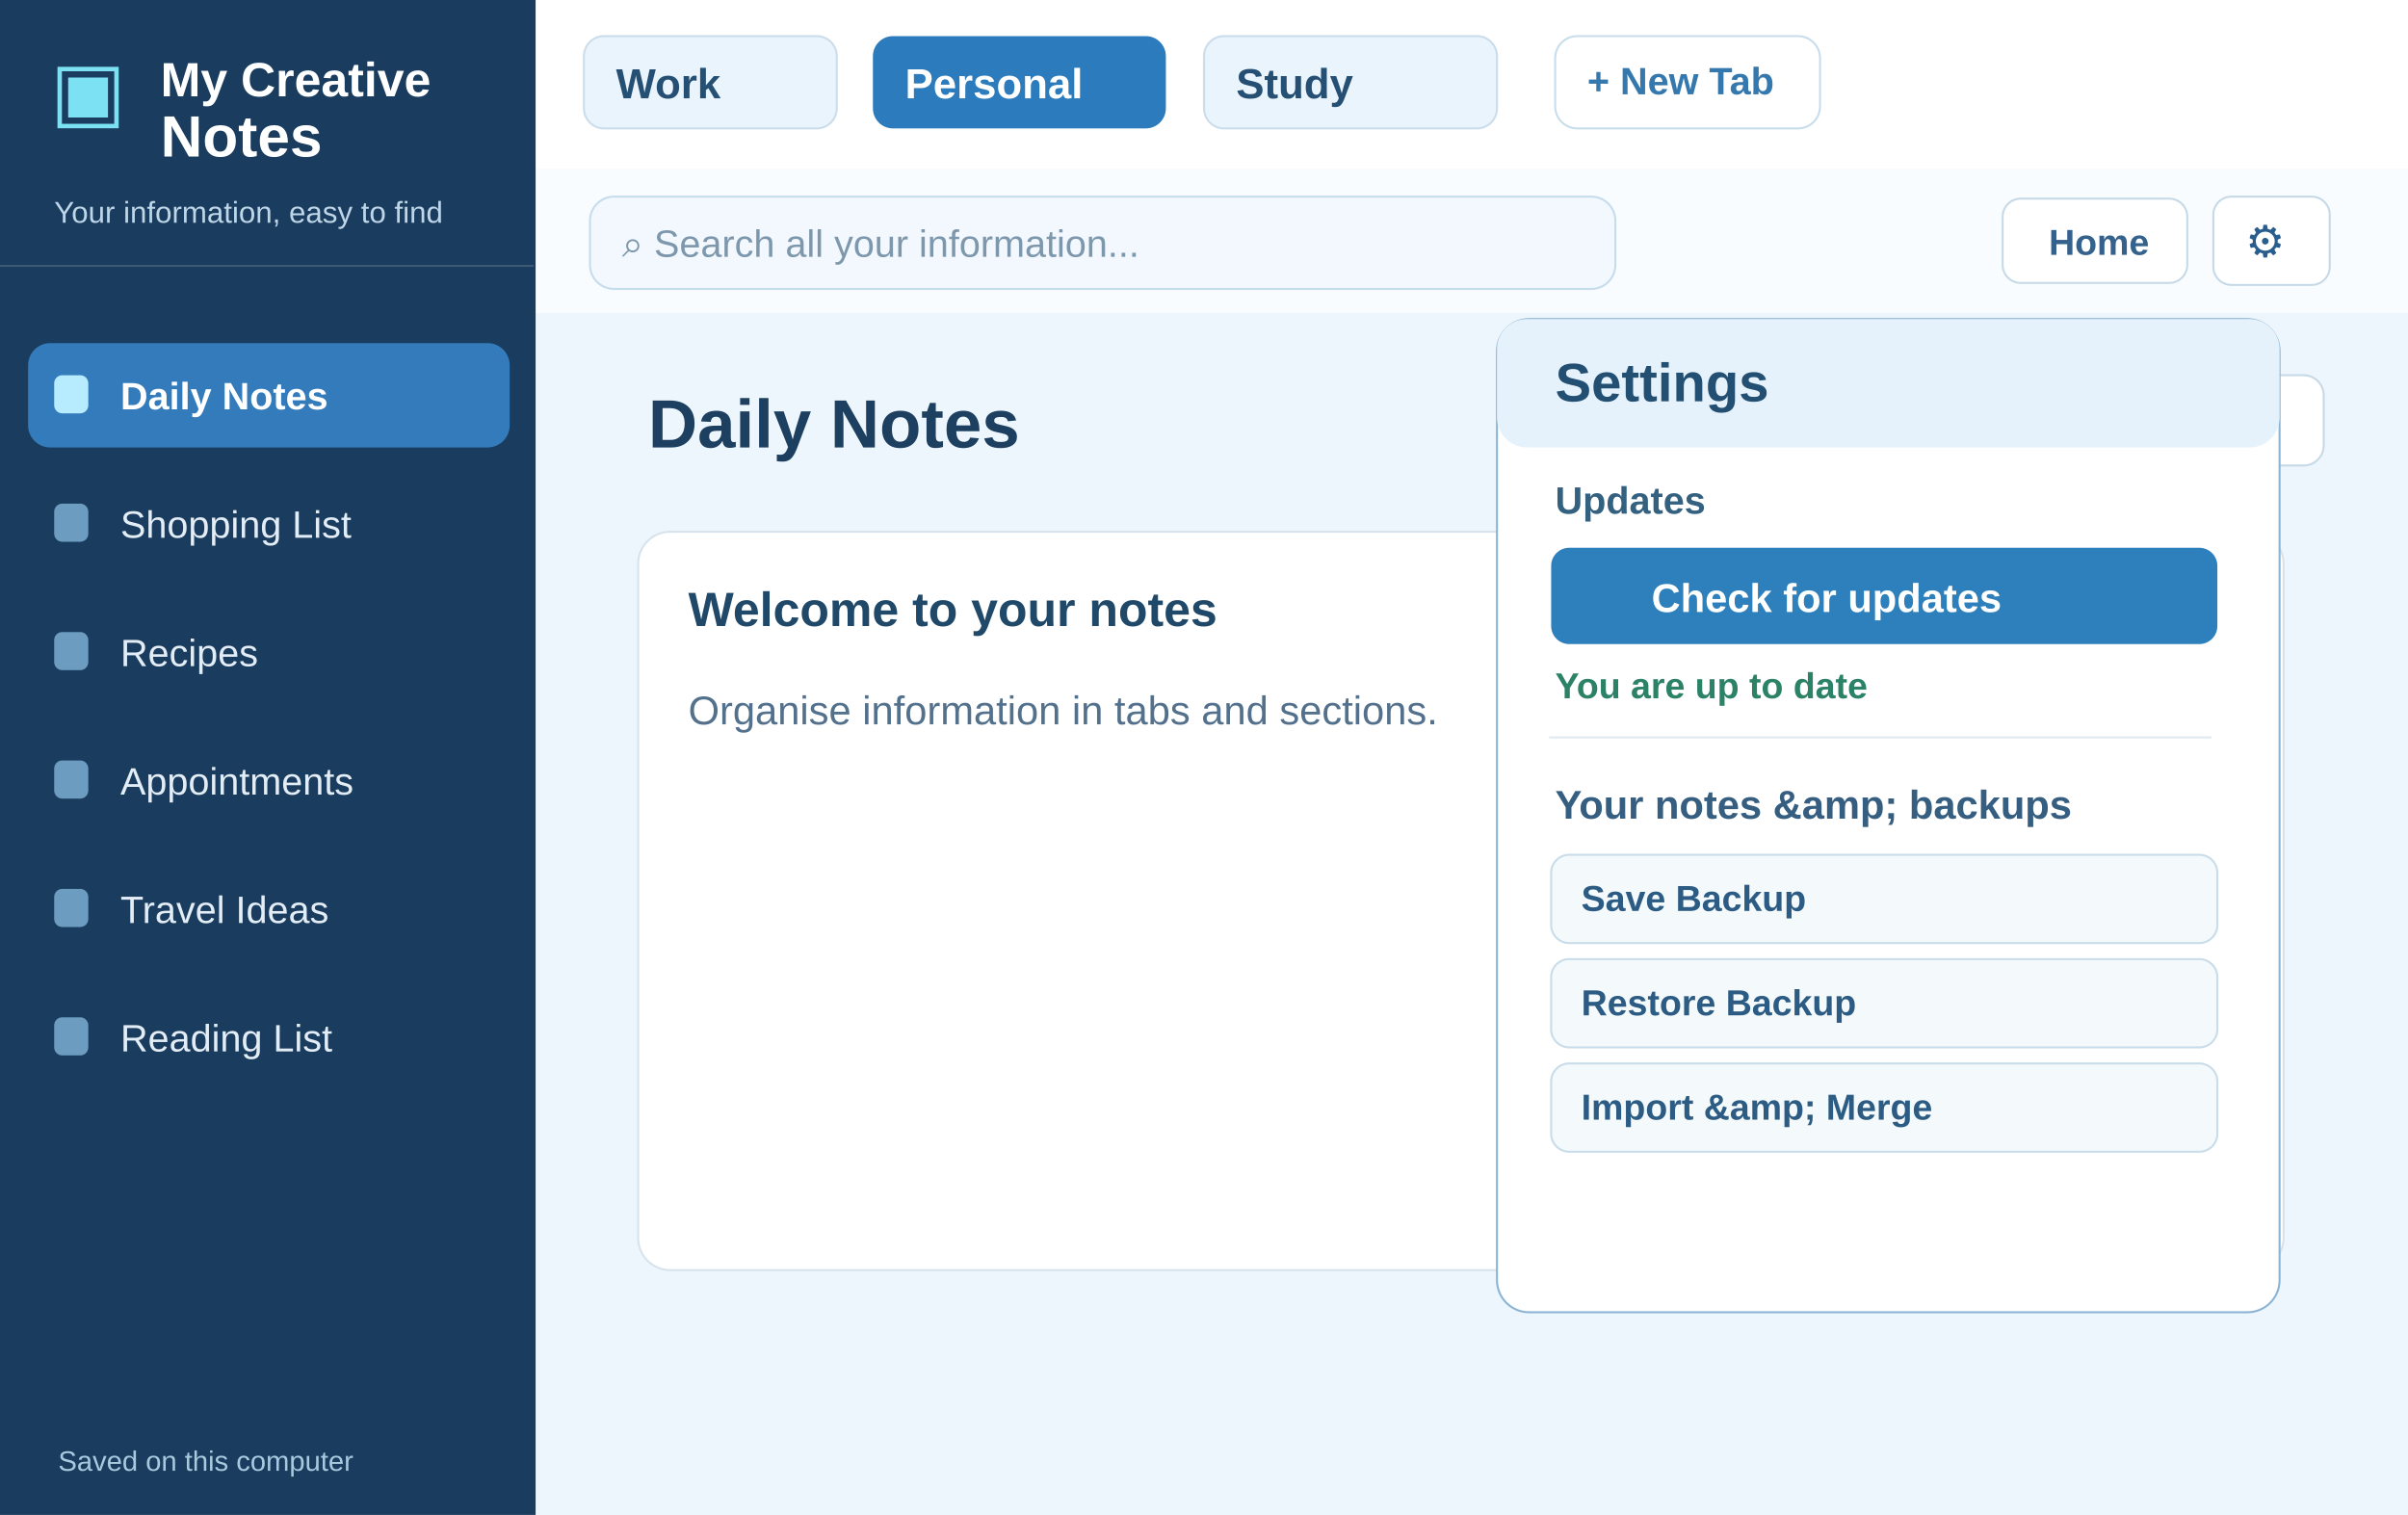
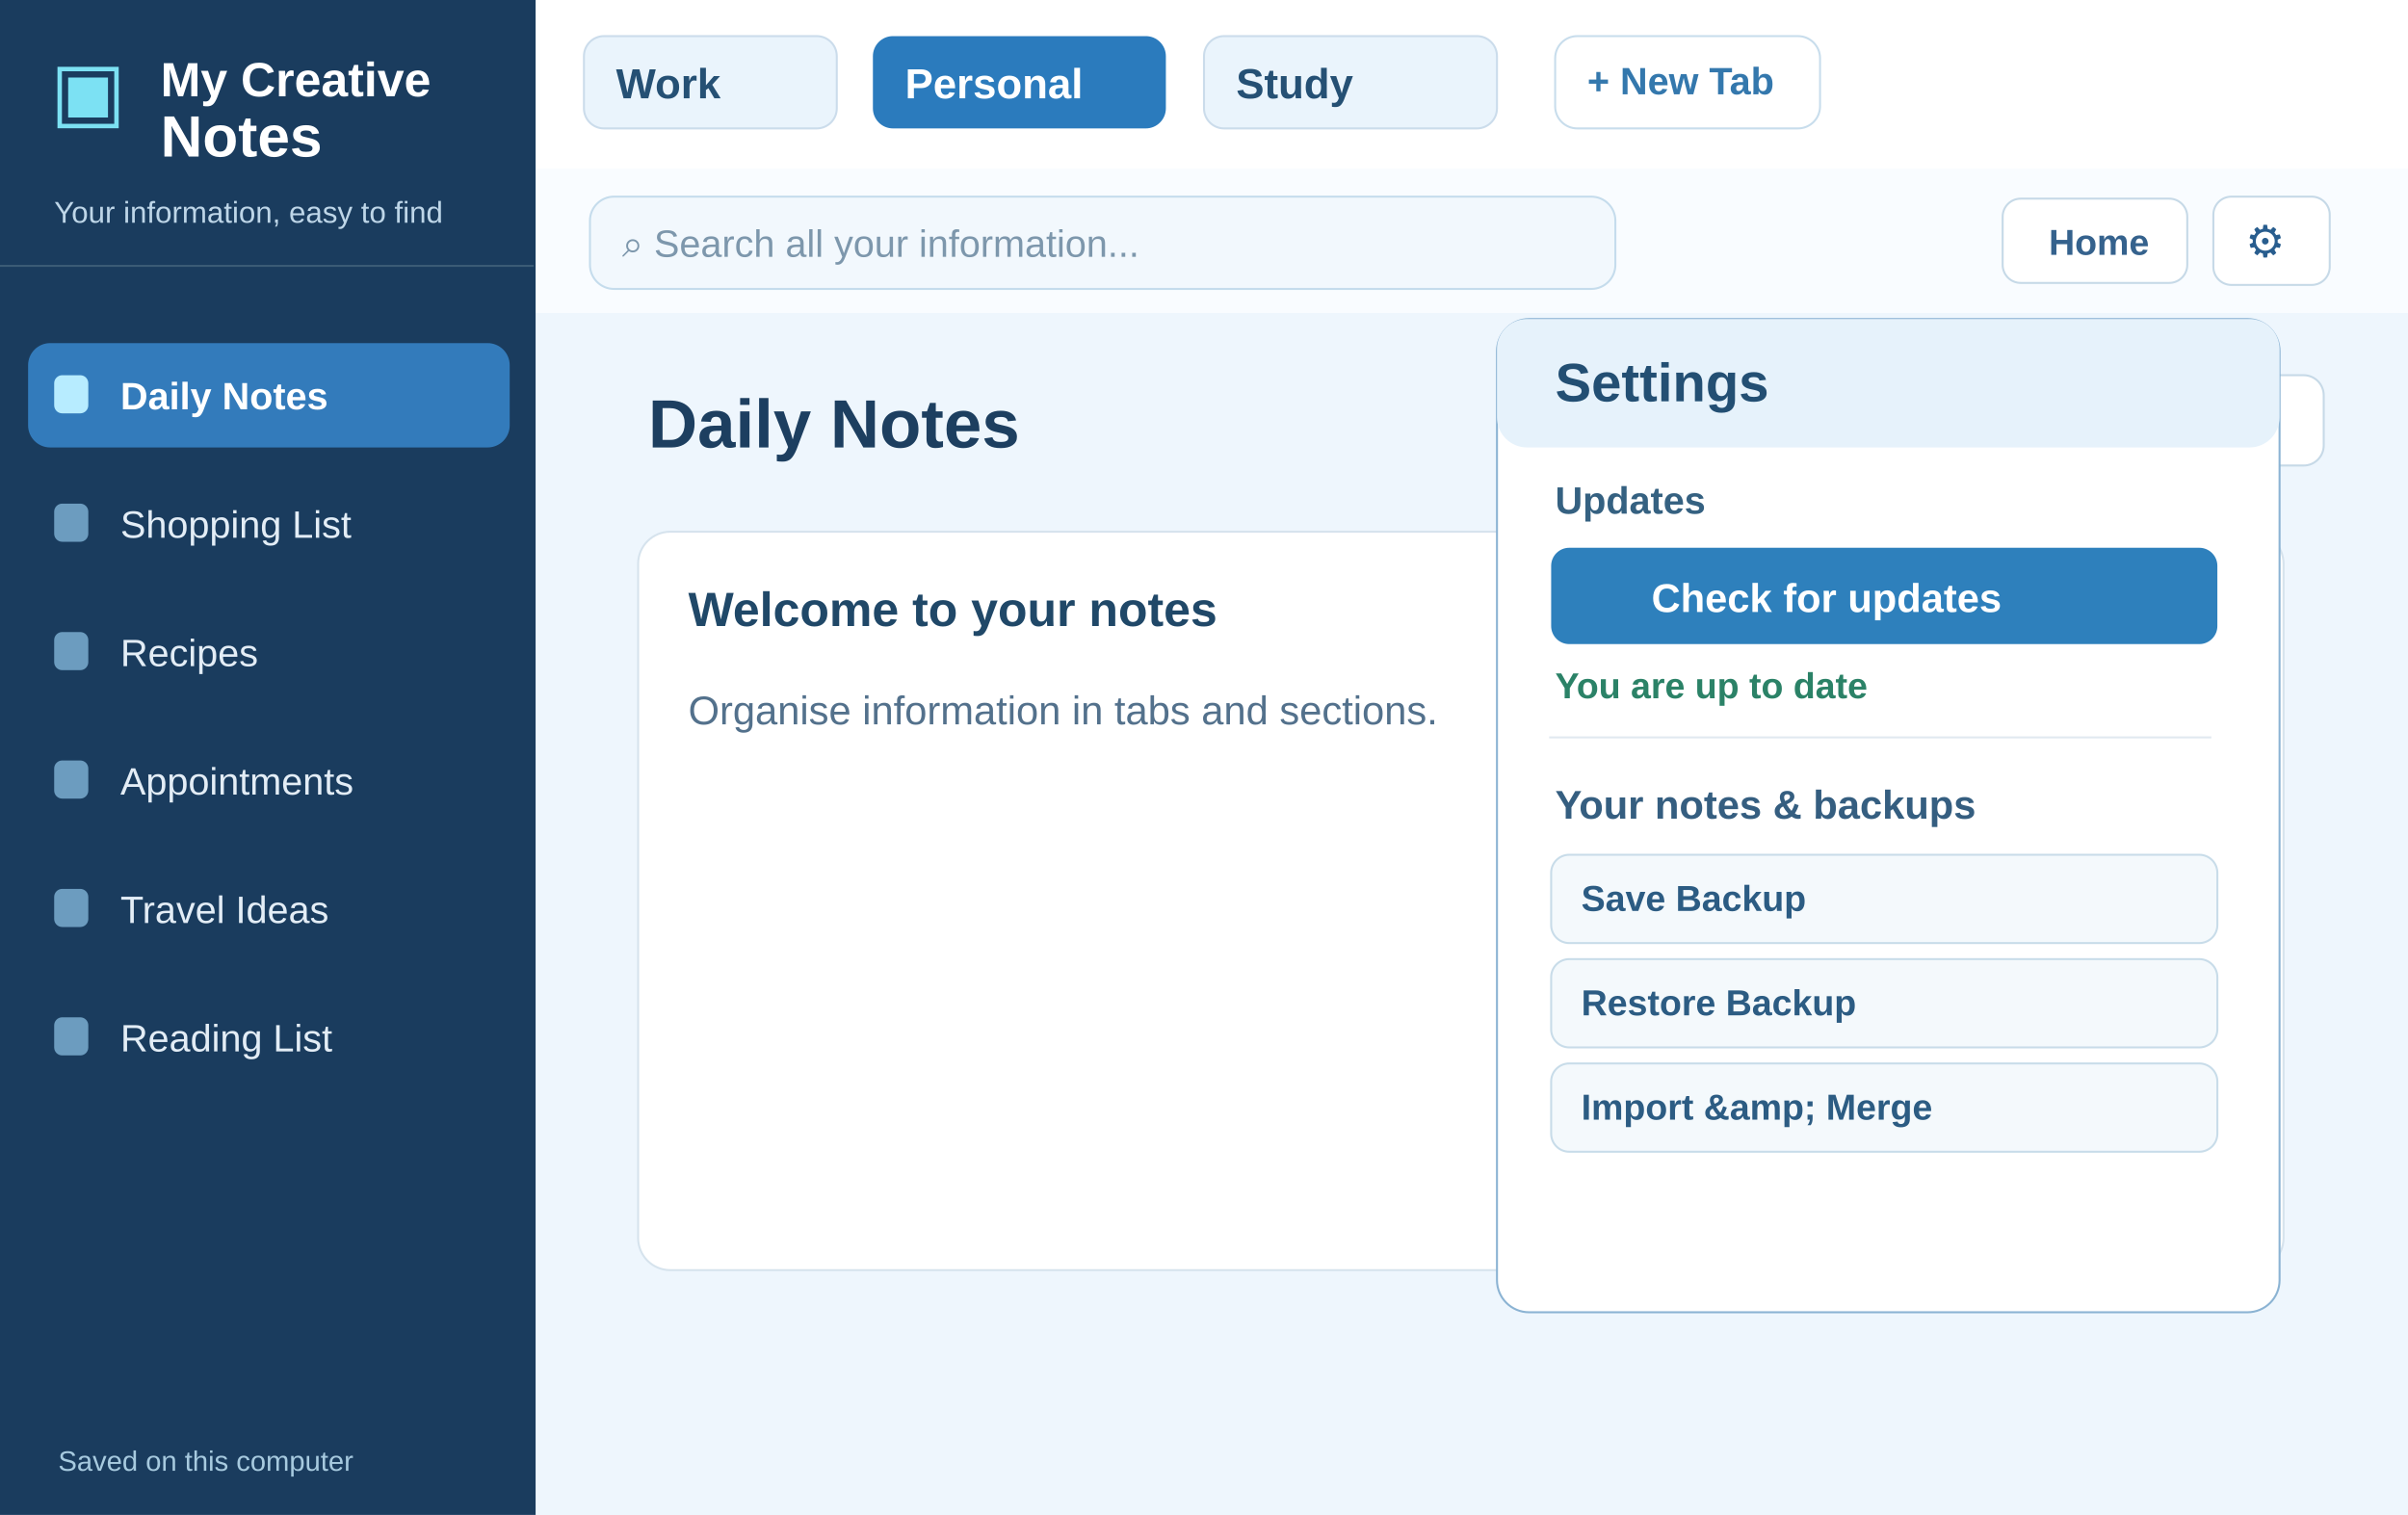
<svg xmlns="http://www.w3.org/2000/svg" viewBox="0 0 1200 755" width="1200" height="755" role="img" aria-label="Settings and updates illustration of My Creative Notes">
  <rect x="0" y="0" width="1200" height="755" rx="0" fill="#eff6fc" stroke="none" />
  <rect x="0" y="0" width="267" height="755" rx="0" fill="#1a3c5e" stroke="none" />
  <rect x="267" y="0" width="933" height="84" rx="0" fill="#fff" stroke="none" />
  <rect x="267" y="84" width="933" height="72" rx="0" fill="#f9fcff" stroke="none" />
  <rect x="267" y="156" width="933" height="599" rx="0" fill="#eef6fd" stroke="none" />
  <text x="25" y="59" fill="#7ce1f3" font-family="Segoe UI,Arial,sans-serif" font-size="40" font-weight="700" text-anchor="start">▣</text>
  <text x="80" y="48" fill="#ffffff" font-family="Segoe UI,Arial,sans-serif" font-size="24" font-weight="700" text-anchor="start">My Creative</text>
  <text x="80" y="78" fill="#ffffff" font-family="Segoe UI,Arial,sans-serif" font-size="29" font-weight="800" text-anchor="start">Notes</text>
  <text x="27" y="111" fill="#bed6e8" font-family="Segoe UI,Arial,sans-serif" font-size="15" font-weight="400" text-anchor="start">Your information, easy to find</text>
  <rect x="0" y="132" width="266" height="1" rx="0" fill="#3b5b75" stroke="none" />
  <rect x="291" y="18" width="126" height="46" rx="10" fill="#eaf4fc" stroke="#cbdceb" />
  <text x="307" y="49" fill="#255074" font-family="Segoe UI,Arial,sans-serif" font-size="21" font-weight="600" text-anchor="start">Work</text>
  <rect x="435" y="18" width="146" height="46" rx="10" fill="#2b7bbd" stroke="none" />
  <text x="451" y="49" fill="#fff" font-family="Segoe UI,Arial,sans-serif" font-size="21" font-weight="700" text-anchor="start">Personal</text>
  <rect x="600" y="18" width="146" height="46" rx="10" fill="#eaf4fc" stroke="#cbdceb" />
  <text x="616" y="49" fill="#255074" font-family="Segoe UI,Arial,sans-serif" font-size="21" font-weight="600" text-anchor="start">Study</text>
  <rect x="775" y="18" width="132" height="46" rx="11" fill="#ffffff" stroke="#c8ddec" />
  <text x="791" y="47" fill="#3478ad" font-family="Segoe UI,Arial,sans-serif" font-size="19" font-weight="600" text-anchor="start">+ New Tab</text>
  <rect x="294" y="98" width="511" height="46" rx="12" fill="#f2f8fd" stroke="#c5dcec" />
  <text x="310" y="128" fill="#7d97ac" font-family="Segoe UI,Arial,sans-serif" font-size="19" font-weight="400" text-anchor="start">⌕  Search all your information...</text>
  <rect x="998" y="99" width="92" height="42" rx="9" fill="#fff" stroke="#c6d9e7" />
  <text x="1021" y="127" fill="#35628d" font-family="Segoe UI,Arial,sans-serif" font-size="18" font-weight="600" text-anchor="start">Home</text>
  <rect x="1103" y="98" width="58" height="44" rx="9" fill="#fff" stroke="#c6d9e7" />
  <text x="1119" y="128" fill="#285d8e" font-family="Segoe UI,Arial,sans-serif" font-size="22" font-weight="400" text-anchor="start">⚙</text>
  <rect x="14" y="171" width="240" height="52" rx="11" fill="#337bbb" stroke="none" />
  <rect x="27" y="187" width="17" height="19" rx="4" fill="#b7ecff" stroke="none" />
  <text x="60" y="204" fill="#fff" font-family="Segoe UI,Arial,sans-serif" font-size="19" font-weight="700" text-anchor="start">Daily Notes</text>
  <rect x="14" y="235" width="240" height="52" rx="11" fill="transparent" stroke="none" />
  <rect x="27" y="251" width="17" height="19" rx="4" fill="#6c9cbf" stroke="none" />
  <text x="60" y="268" fill="#e3edf6" font-family="Segoe UI,Arial,sans-serif" font-size="19" font-weight="400" text-anchor="start">Shopping List</text>
  <rect x="14" y="299" width="240" height="52" rx="11" fill="transparent" stroke="none" />
  <rect x="27" y="315" width="17" height="19" rx="4" fill="#6c9cbf" stroke="none" />
  <text x="60" y="332" fill="#e3edf6" font-family="Segoe UI,Arial,sans-serif" font-size="19" font-weight="400" text-anchor="start">Recipes</text>
  <rect x="14" y="363" width="240" height="52" rx="11" fill="transparent" stroke="none" />
  <rect x="27" y="379" width="17" height="19" rx="4" fill="#6c9cbf" stroke="none" />
  <text x="60" y="396" fill="#e3edf6" font-family="Segoe UI,Arial,sans-serif" font-size="19" font-weight="400" text-anchor="start">Appointments</text>
  <rect x="14" y="427" width="240" height="52" rx="11" fill="transparent" stroke="none" />
  <rect x="27" y="443" width="17" height="19" rx="4" fill="#6c9cbf" stroke="none" />
  <text x="60" y="460" fill="#e3edf6" font-family="Segoe UI,Arial,sans-serif" font-size="19" font-weight="400" text-anchor="start">Travel Ideas</text>
  <rect x="14" y="491" width="240" height="52" rx="11" fill="transparent" stroke="none" />
  <rect x="27" y="507" width="17" height="19" rx="4" fill="#6c9cbf" stroke="none" />
  <text x="60" y="524" fill="#e3edf6" font-family="Segoe UI,Arial,sans-serif" font-size="19" font-weight="400" text-anchor="start">Reading List</text>
  <text x="29" y="733" fill="#a7cadf" font-family="Segoe UI,Arial,sans-serif" font-size="14" font-weight="400" text-anchor="start">Saved on this computer</text>
  <text x="323" y="223" fill="#1d3f60" font-family="Segoe UI,Arial,sans-serif" font-size="34" font-weight="800" text-anchor="start">Daily Notes</text>
  <rect x="1024" y="187" width="134" height="45" rx="10" fill="#fff" stroke="#c6d9e7" />
  <text x="1046" y="217" fill="#28618c" font-family="Segoe UI,Arial,sans-serif" font-size="19" font-weight="700" text-anchor="start">Add Note</text>
  <rect x="318" y="265" width="820" height="368" rx="16" fill="#fff" stroke="#d6e3ed" />
  <text x="343" y="312" fill="#204868" font-family="Segoe UI,Arial,sans-serif" font-size="24" font-weight="700" text-anchor="start">Welcome to your notes</text>
  <text x="343" y="361" fill="#53718c" font-family="Segoe UI,Arial,sans-serif" font-size="20" font-weight="400" text-anchor="start">Organise information in tabs and sections.</text>
  <rect x="746" y="159" width="390" height="495" rx="16" fill="#fff" stroke="#8bb3d3" />
  <rect x="746" y="159" width="390" height="64" rx="15" fill="#e6f2fb" stroke="none" />
  <text x="775" y="200" fill="#234f73" font-family="Segoe UI,Arial,sans-serif" font-size="27" font-weight="800" text-anchor="start">Settings</text>
  <text x="775" y="256" fill="#356181" font-family="Segoe UI,Arial,sans-serif" font-size="19" font-weight="700" text-anchor="start">Updates</text>
  <rect x="773" y="273" width="332" height="48" rx="9" fill="#2e80bc" stroke="none" />
  <text x="823" y="305" fill="#fff" font-family="Segoe UI,Arial,sans-serif" font-size="20" font-weight="700" text-anchor="start">Check for updates</text>
  <text x="775" y="348" fill="#2b8267" font-family="Segoe UI,Arial,sans-serif" font-size="18" font-weight="700" text-anchor="start">You are up to date</text>
  <rect x="772" y="367" width="330" height="1" rx="0" fill="#e1e9f0" stroke="none" />
-   <text x="775" y="408" fill="#355e80" font-family="Segoe UI,Arial,sans-serif" font-size="20" font-weight="700" text-anchor="start">Your notes &amp;amp; backups</text>
+   <text x="775" y="408" fill="#355e80" font-family="Segoe UI,Arial,sans-serif" font-size="20" font-weight="700" text-anchor="start">Your notes &amp; backups</text>
  <rect x="773" y="426" width="332" height="44" rx="9" fill="#f4f9fc" stroke="#c8dce9" />
  <text x="788" y="454" fill="#2c5c83" font-family="Segoe UI,Arial,sans-serif" font-size="18" font-weight="600" text-anchor="start">Save Backup</text>
  <rect x="773" y="478" width="332" height="44" rx="9" fill="#f4f9fc" stroke="#c8dce9" />
  <text x="788" y="506" fill="#2c5c83" font-family="Segoe UI,Arial,sans-serif" font-size="18" font-weight="600" text-anchor="start">Restore Backup</text>
  <rect x="773" y="530" width="332" height="44" rx="9" fill="#f4f9fc" stroke="#c8dce9" />
  <text x="788" y="558" fill="#2c5c83" font-family="Segoe UI,Arial,sans-serif" font-size="18" font-weight="600" text-anchor="start">Import &amp;amp; Merge</text>
</svg>
